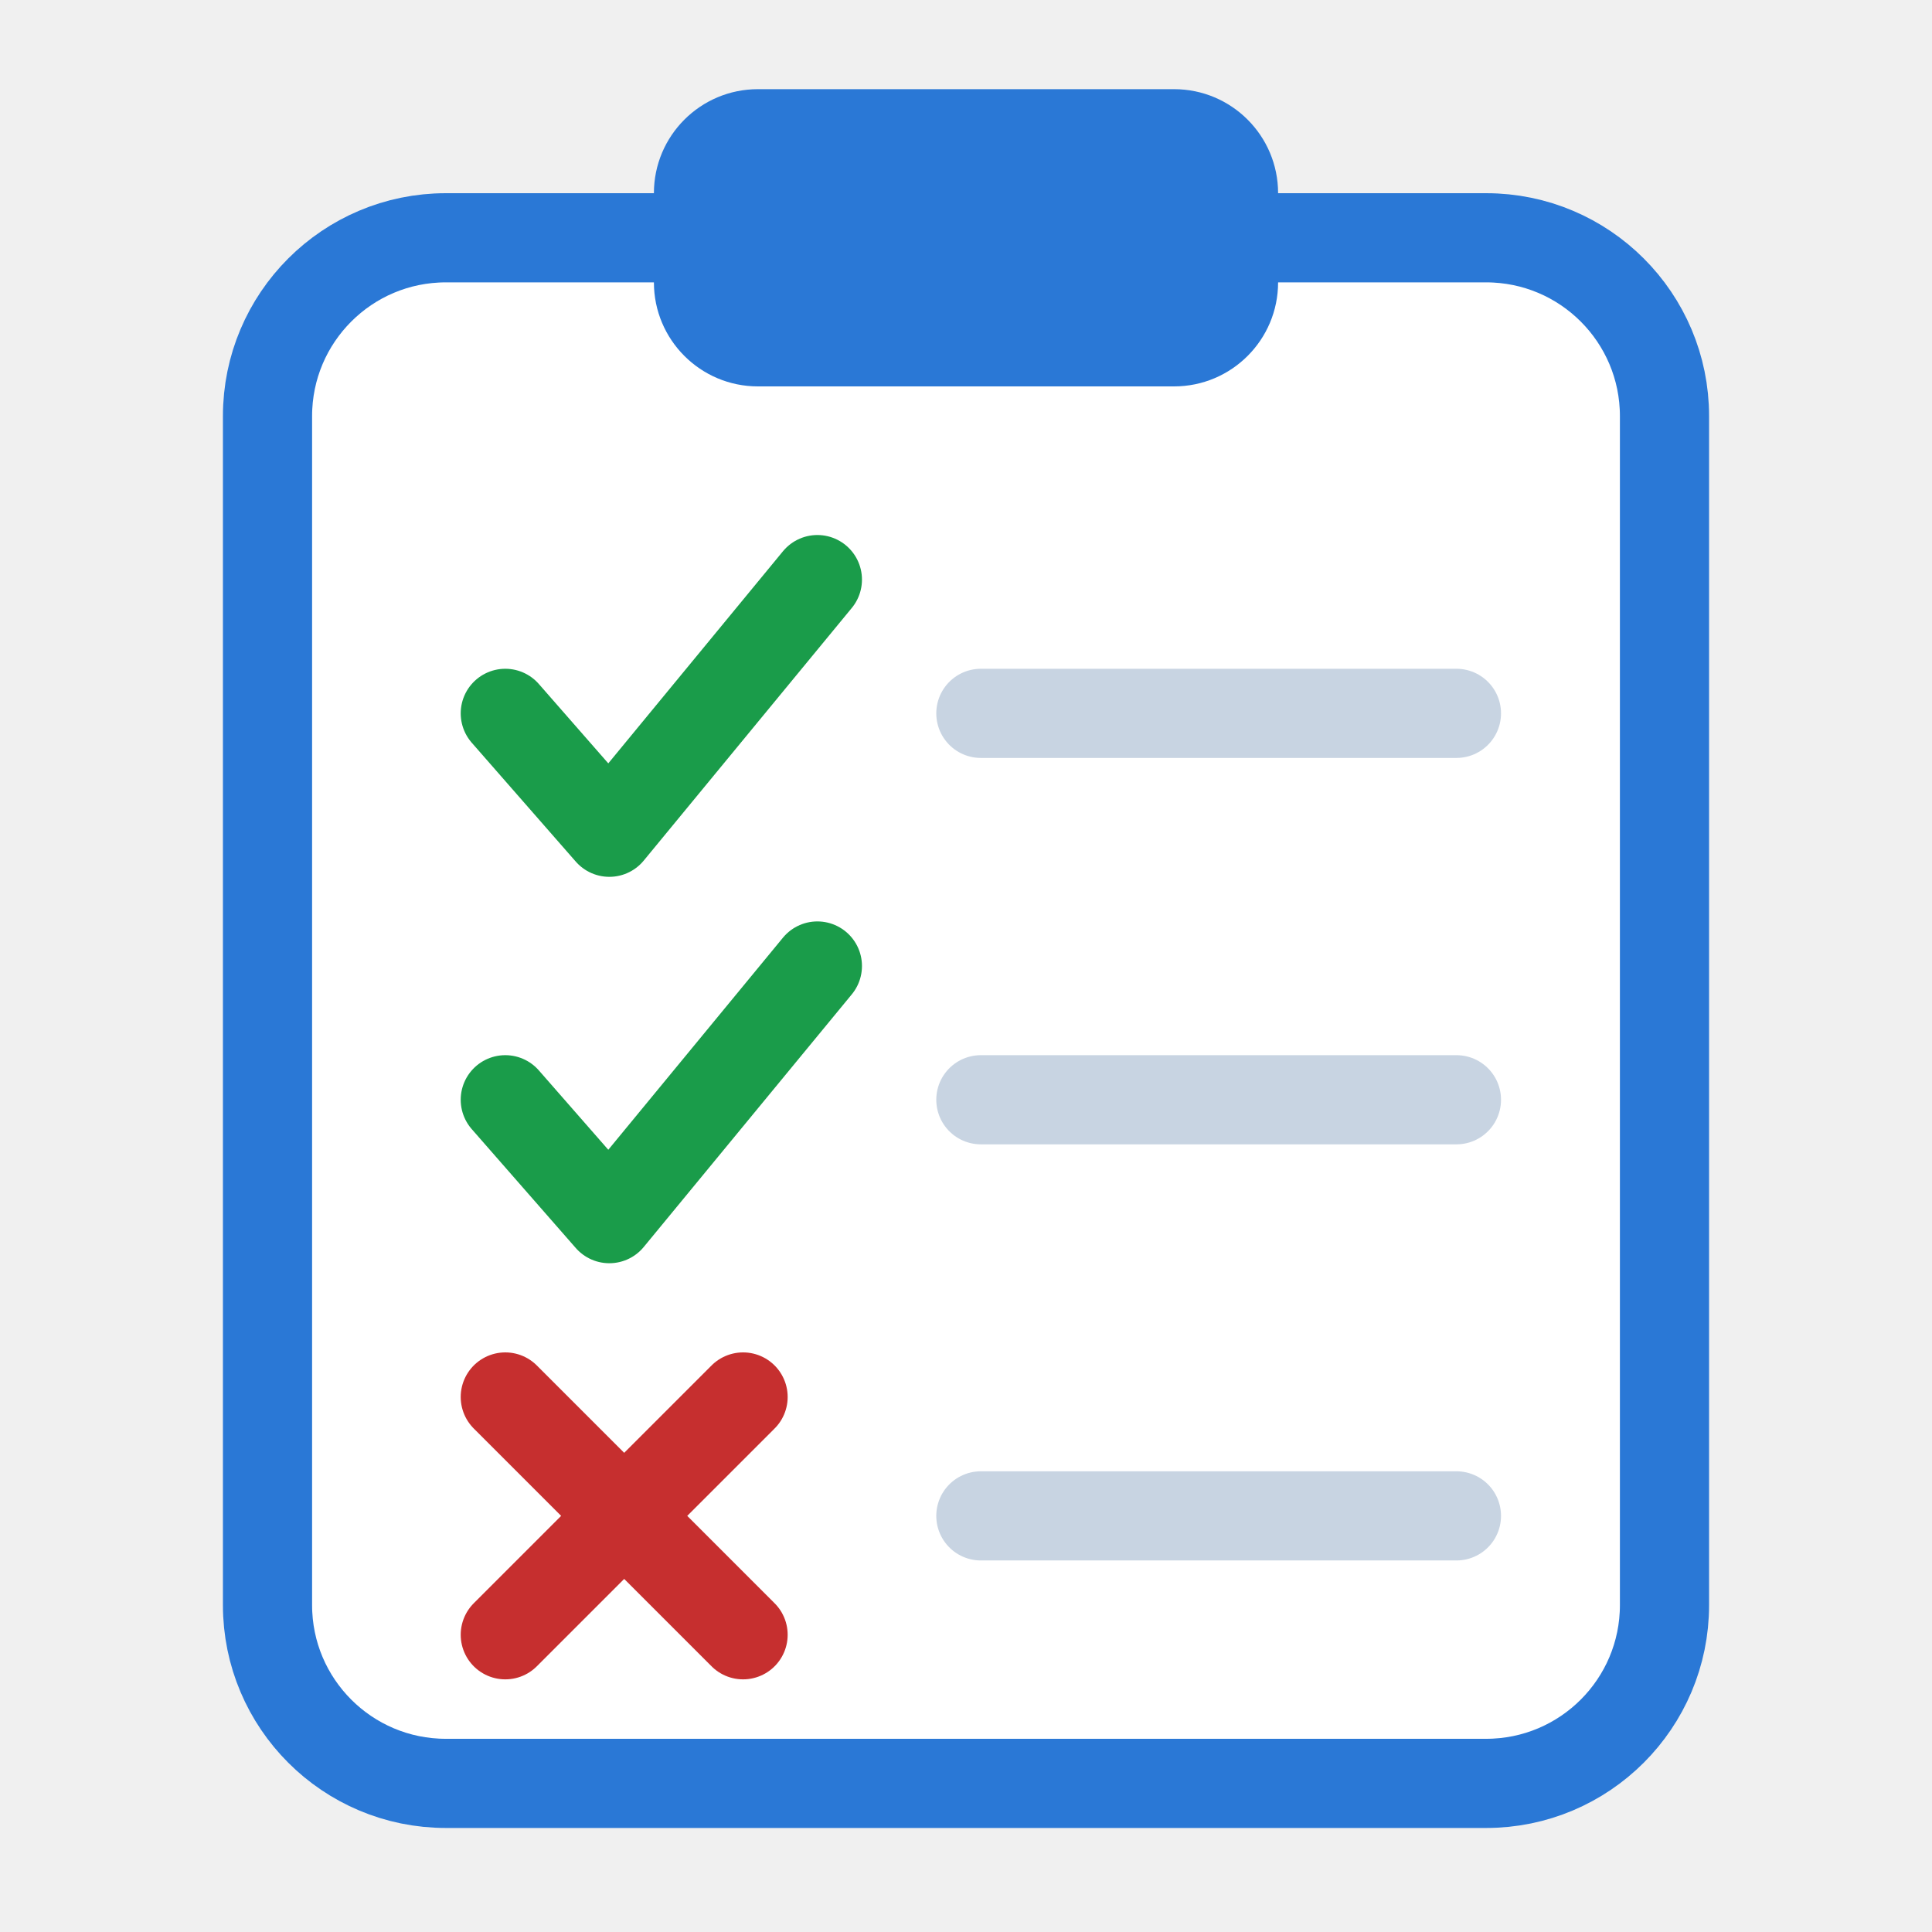
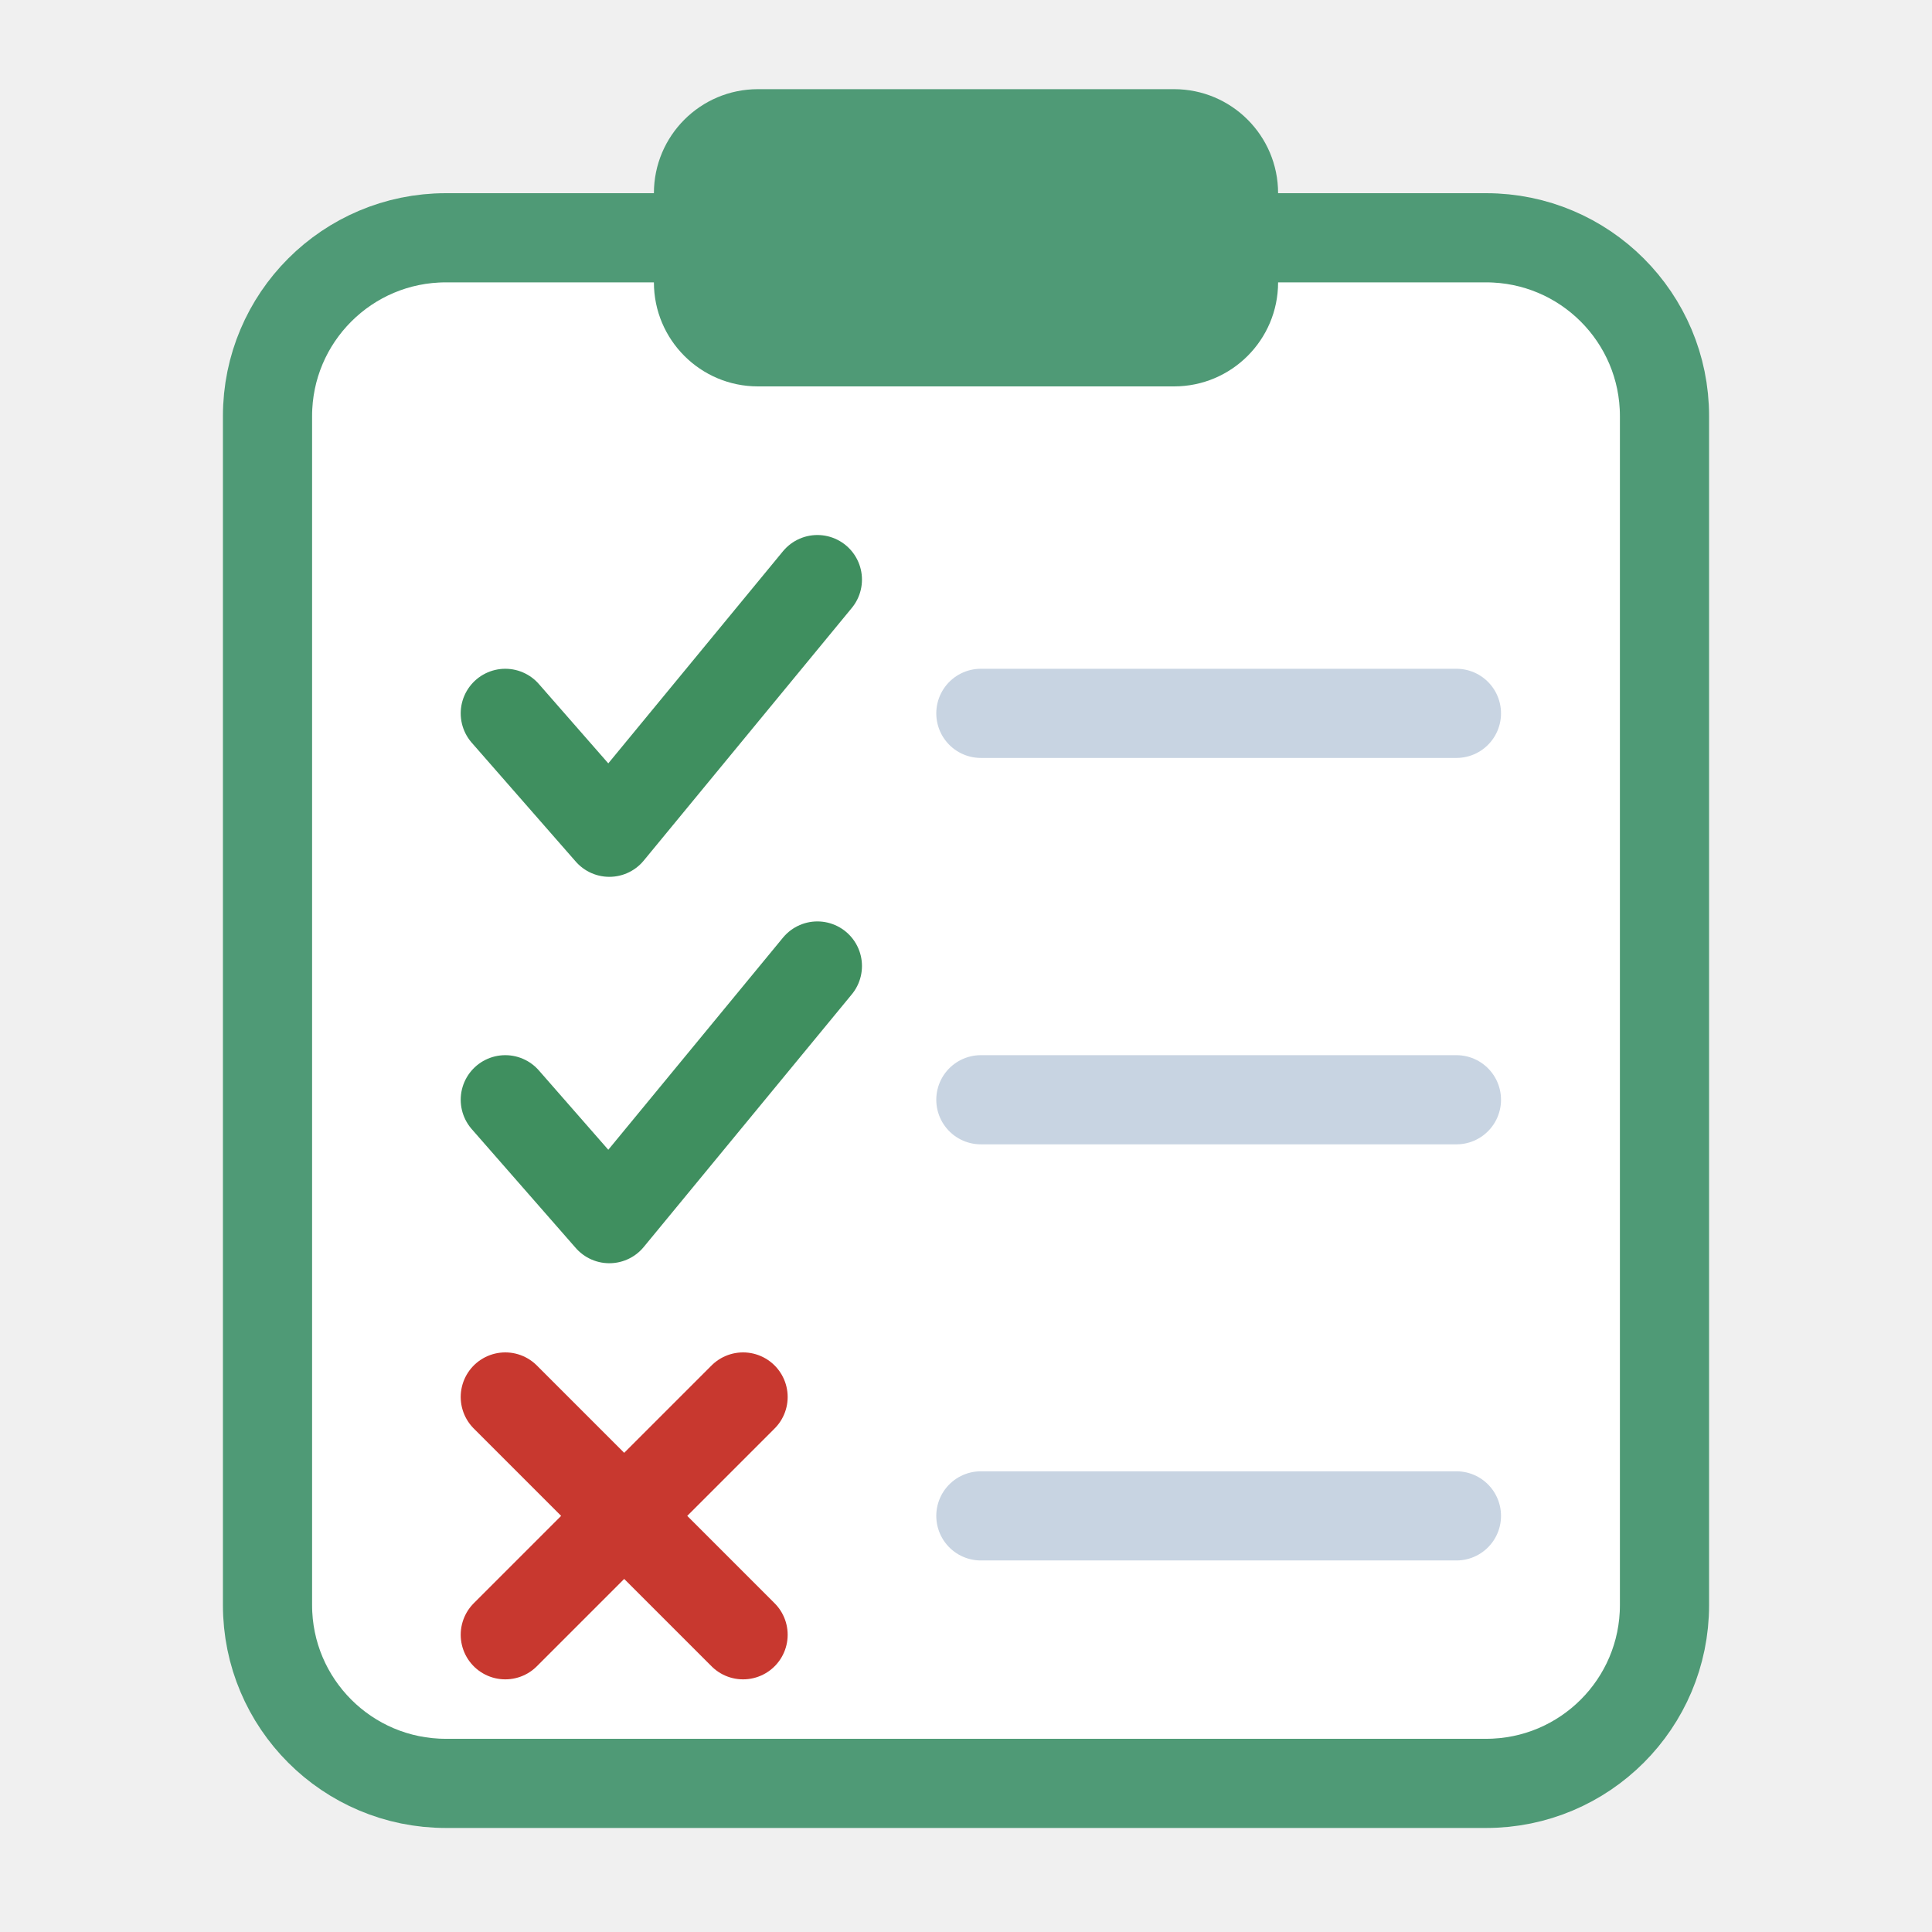
<svg xmlns="http://www.w3.org/2000/svg" width="130" height="130" viewBox="0 0 130 130" fill="none" stroke-linecap="round" stroke-linejoin="round">
-   <rect x="18" y="16" width="94" height="104" rx="12" fill="#fff" stroke="#2a78d6" stroke-width="6" />
-   <rect x="44" y="6" width="42" height="20" rx="7" fill="#2a78d6" />
-   <path d="M34 48 l7 8 14 -17" stroke="#1a9c4a" stroke-width="6" />
+   <rect x="18" y="16" width="94" height="104" rx="12" fill="#fff" stroke="#4f9a76" stroke-width="6" />
+   <rect x="44" y="6" width="42" height="20" rx="7" fill="#4f9a76" />
+   <path d="M34 48 l7 8 14 -17" stroke="#3f8f5f" stroke-width="6" />
  <path d="M66 48 h32" stroke="#c8d4e2" stroke-width="6" />
-   <path d="M34 74 l7 8 14 -17" stroke="#1a9c4a" stroke-width="6" />
+   <path d="M34 74 l7 8 14 -17" stroke="#3f8f5f" stroke-width="6" />
  <path d="M66 74 h32" stroke="#c8d4e2" stroke-width="6" />
-   <path d="M34 94 l16 16 M50 94 l-16 16" stroke="#c62f2f" stroke-width="6" />
+   <path d="M34 94 l16 16 M50 94 l-16 16" stroke="#c8382f" stroke-width="6" />
  <path d="M66 102 h32" stroke="#c8d4e2" stroke-width="6" />
</svg>
